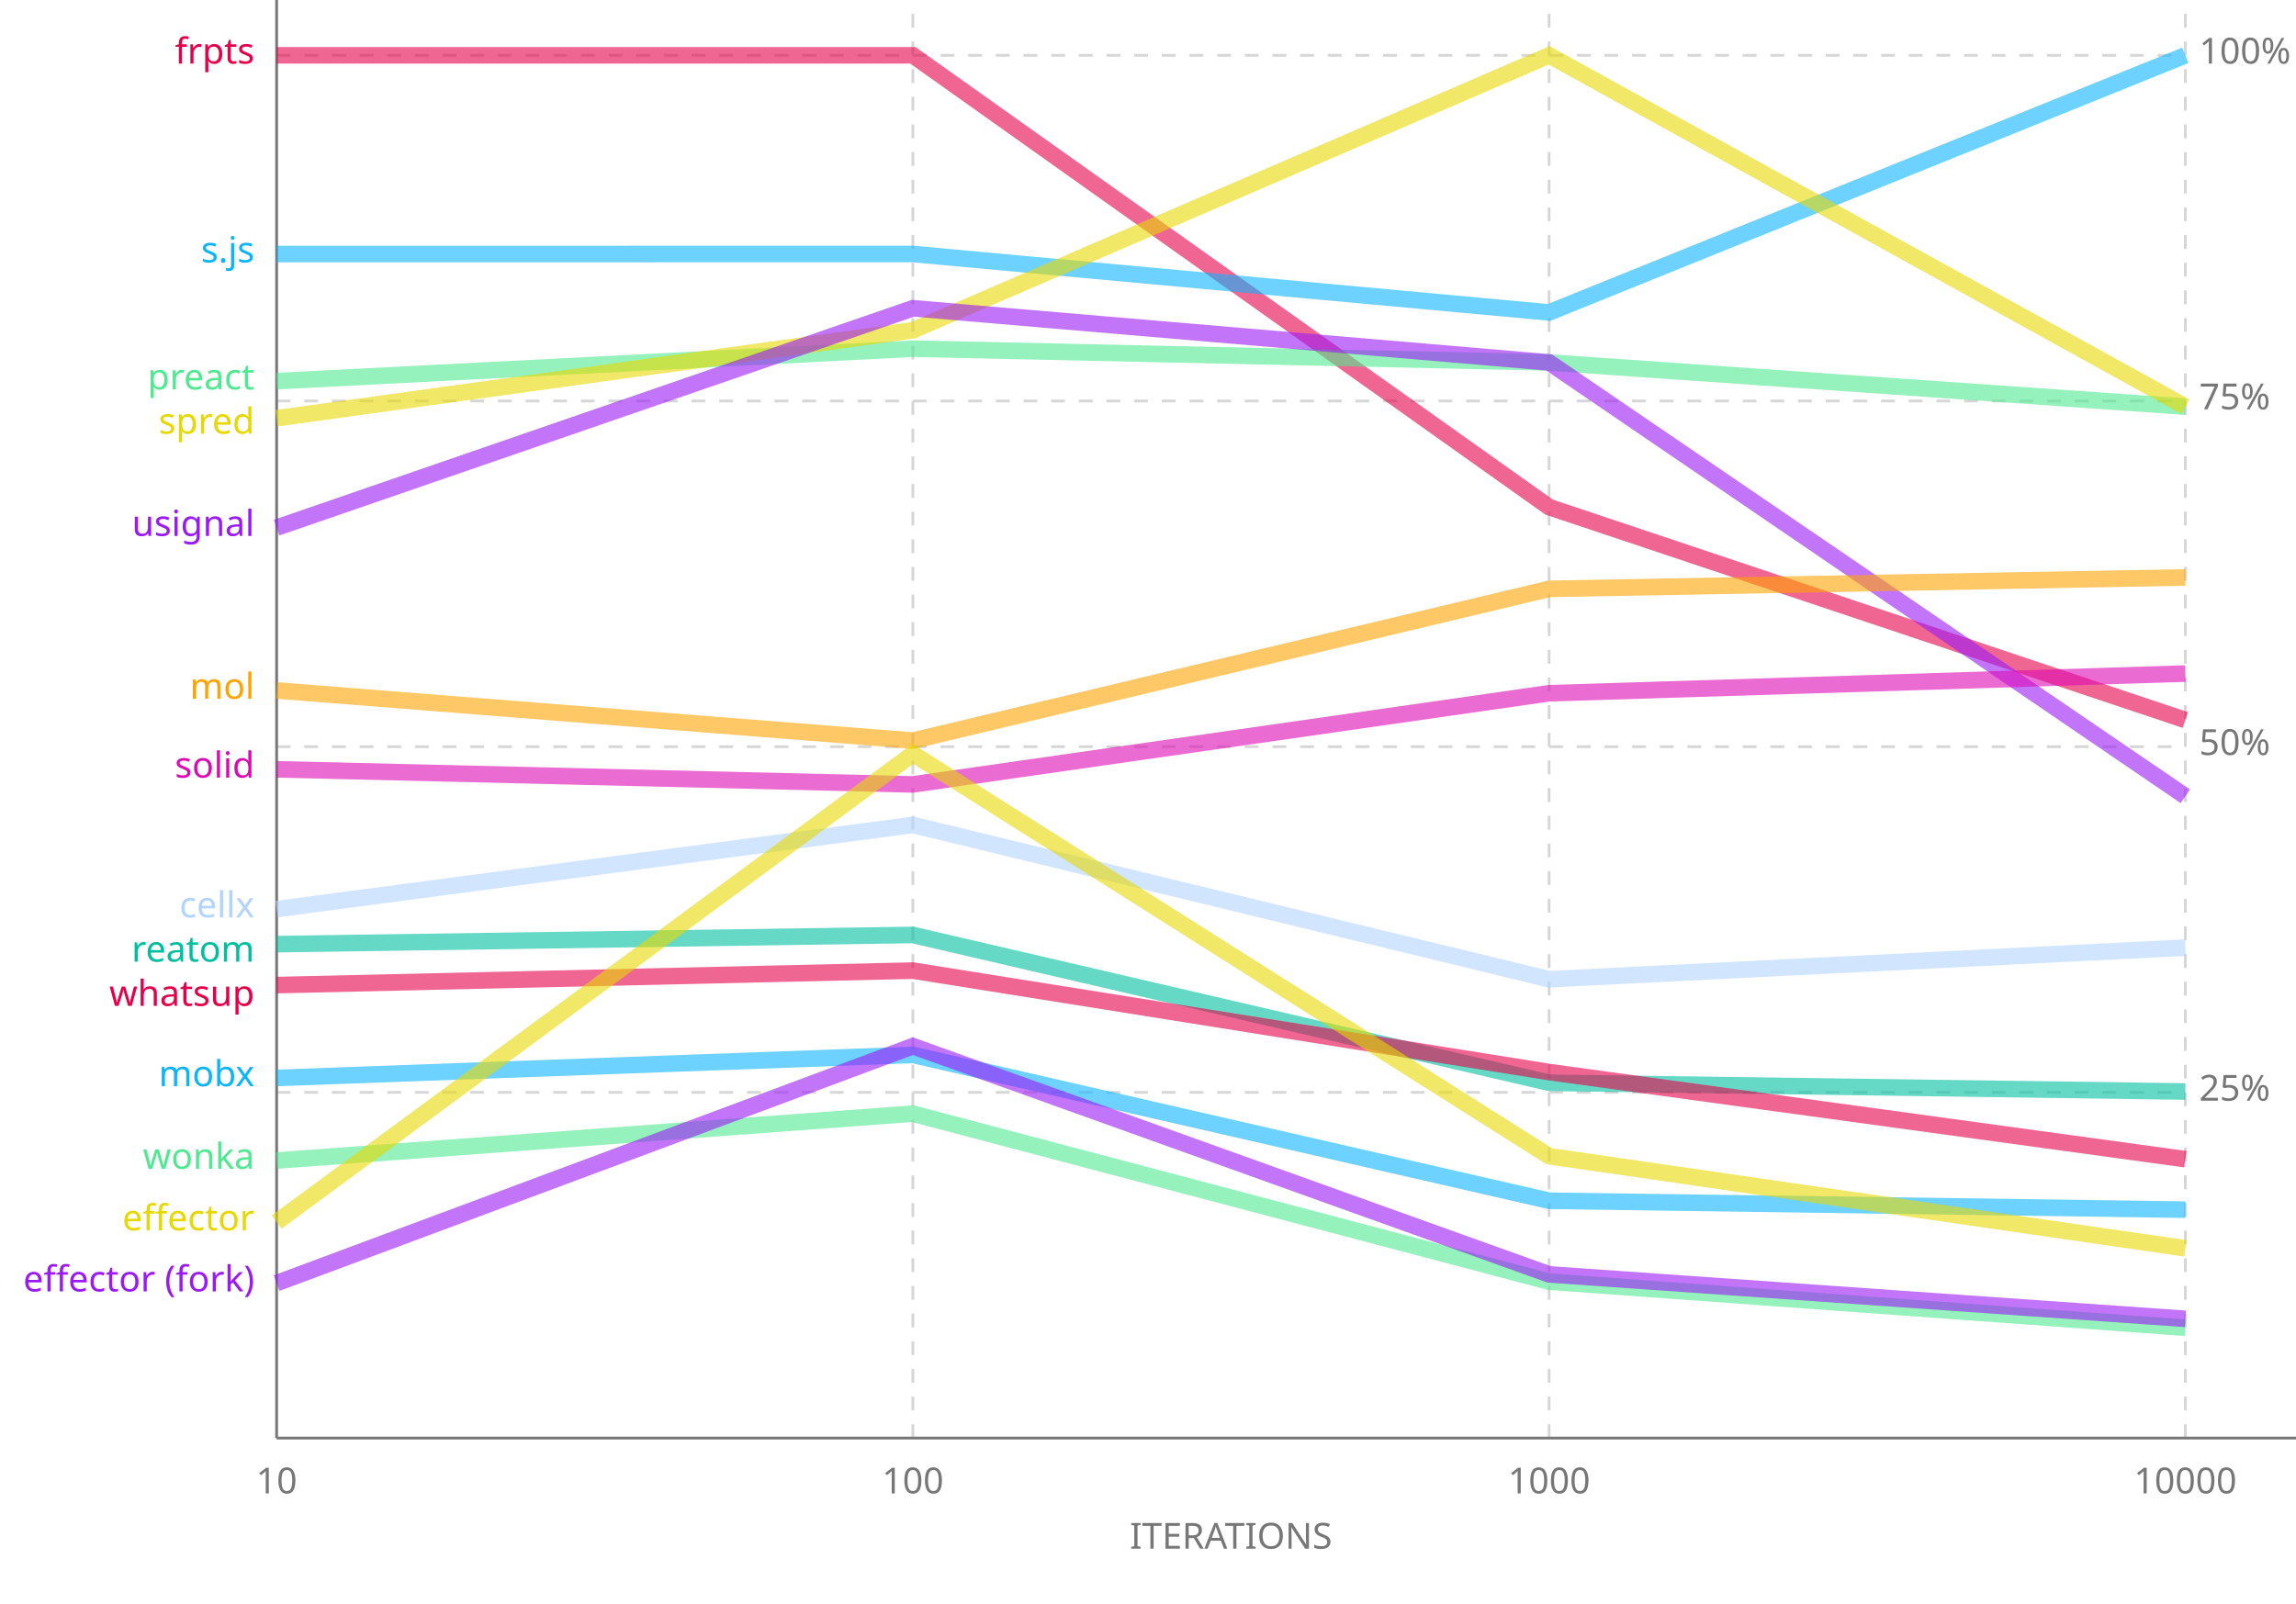
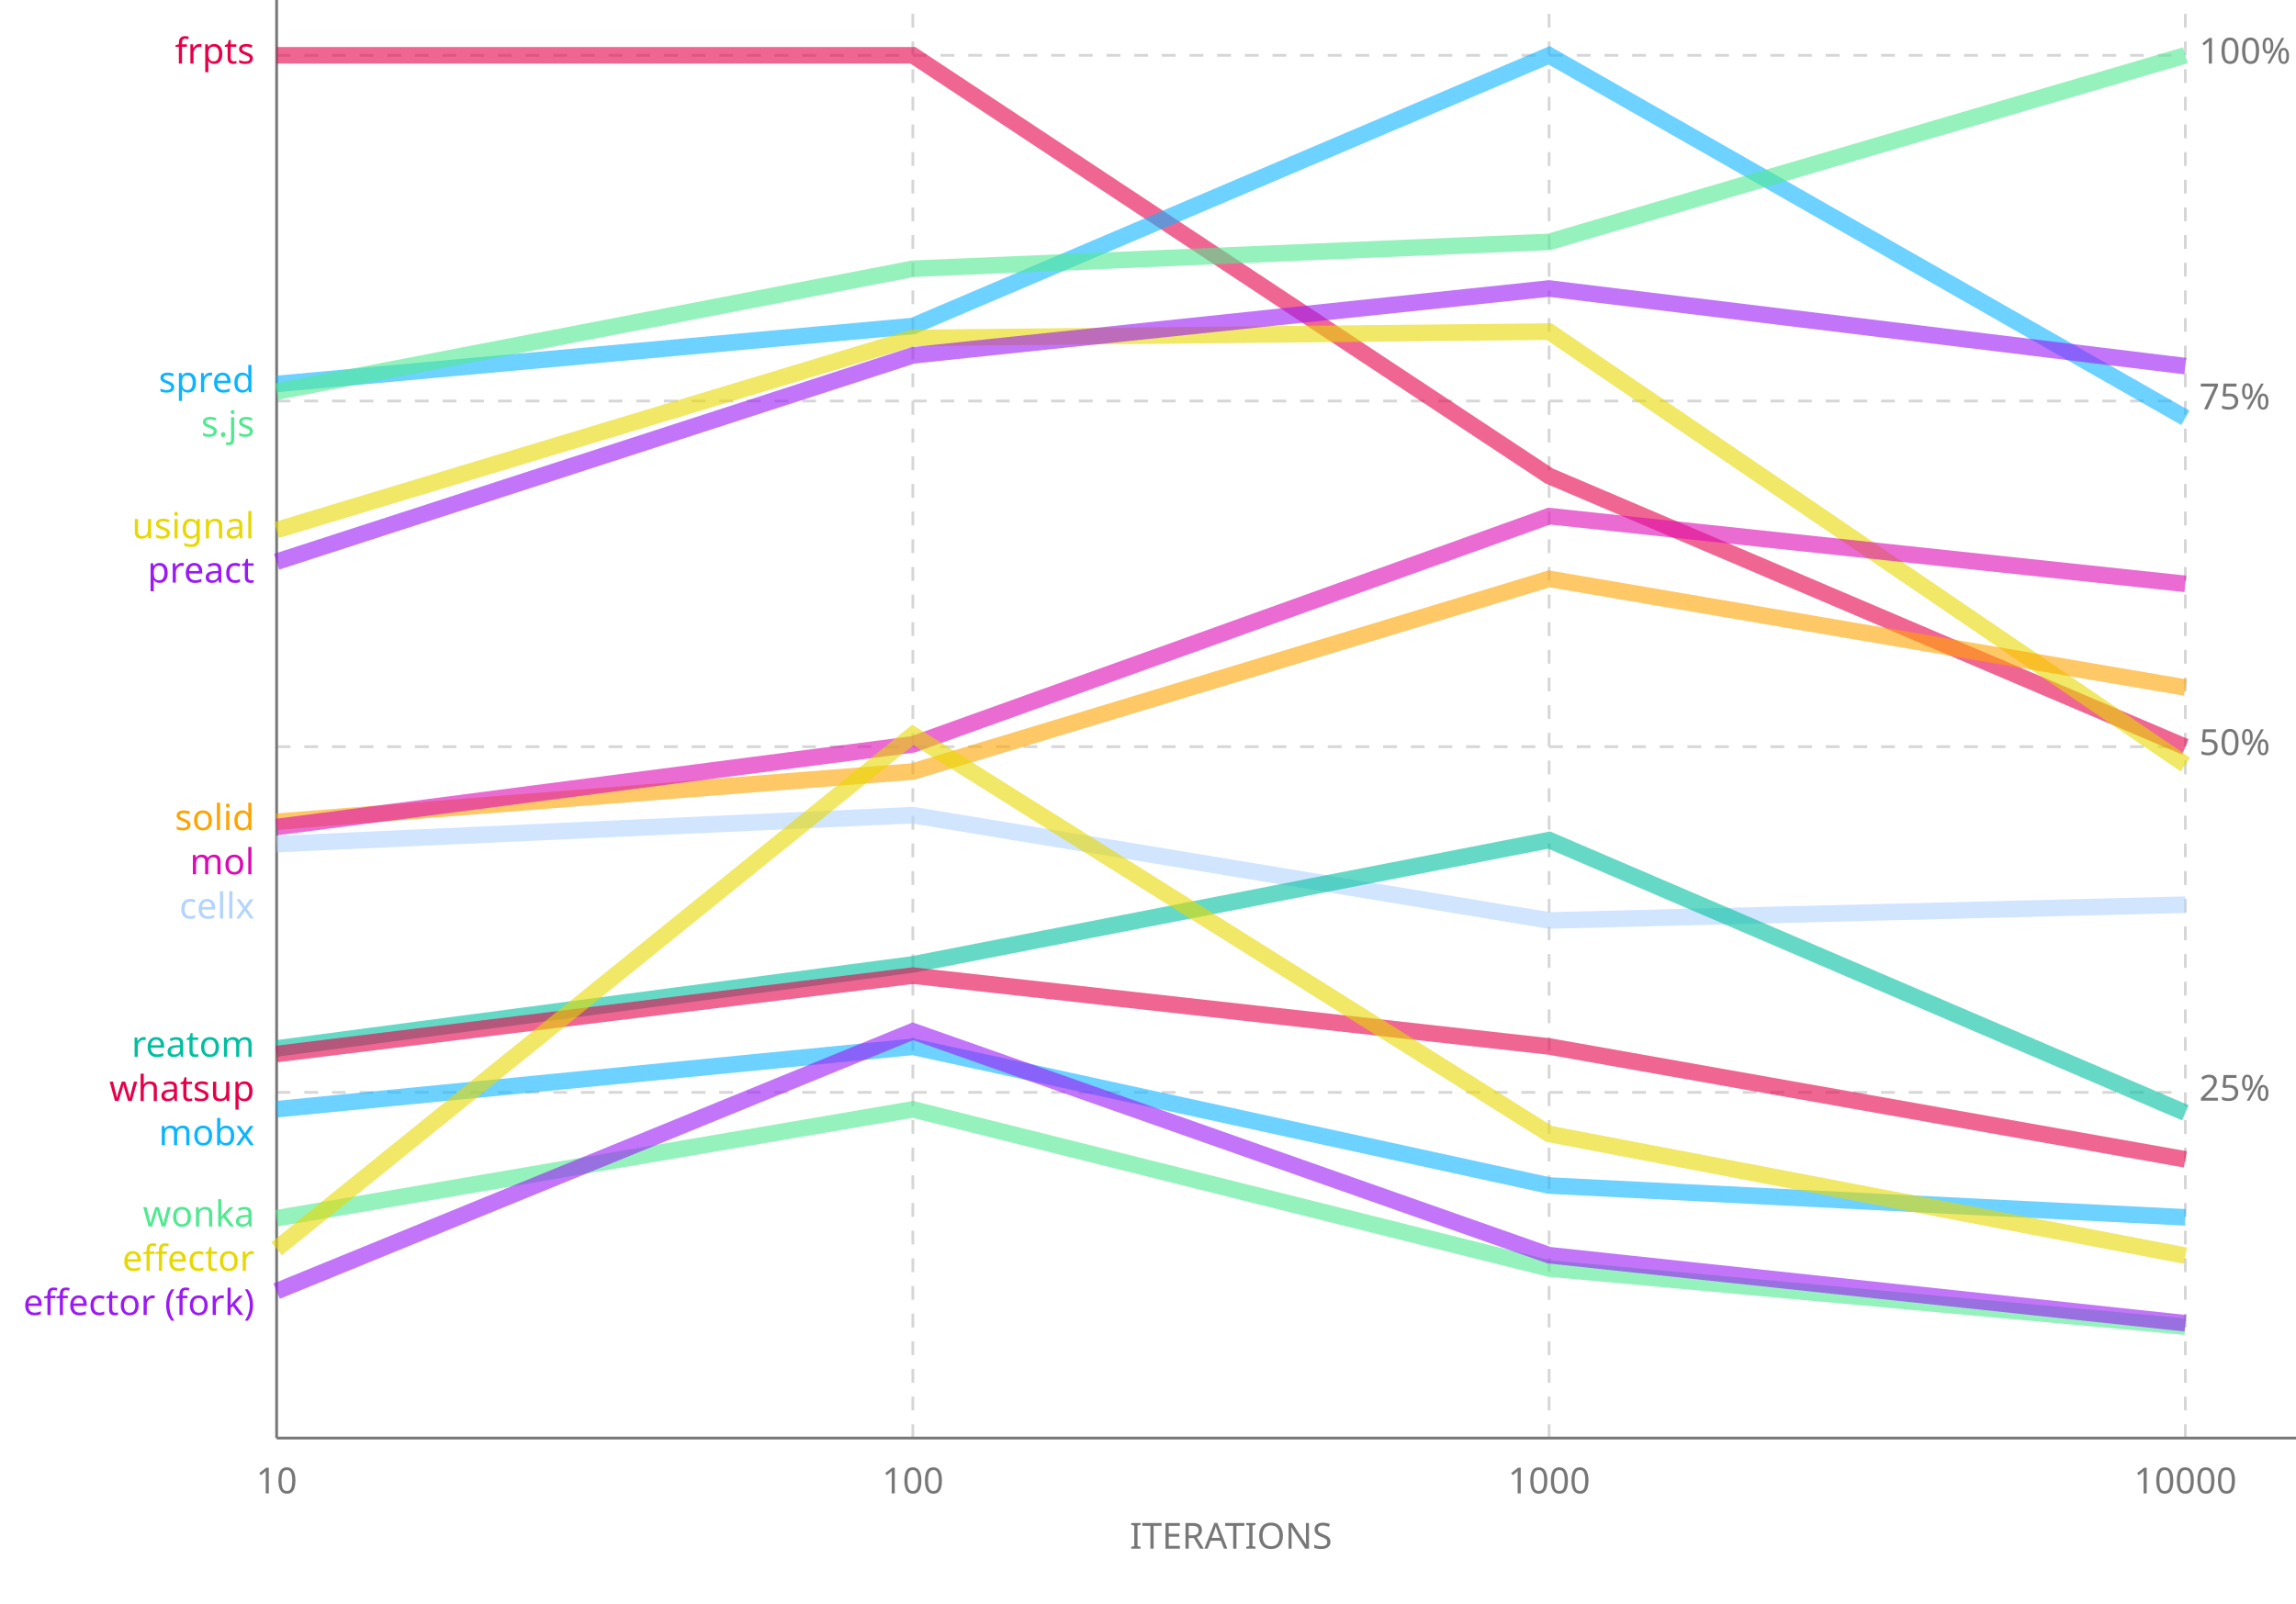
<svg xmlns="http://www.w3.org/2000/svg" id="bench-chart" viewBox="0 0 830 580">
  <style>
    #bench-chart .grid {
      stroke: #777777;
      stroke-width: 1;
    }

    #bench-chart .dashed {
      stroke: #777777;
      opacity: 0.3;
      stroke-width: 1;
      stroke-dasharray: 5, 5;
    }

    #bench-chart .labels {
      fill: #777777;
      font-size: 13px;
      font-family: sans-serif;
    }

    #bench-chart .x-labels {
      text-anchor: middle;
    }

    #bench-chart .y-labels {
      text-anchor: start;
    }

    #bench-chart .lib-label {
      font-size: 13px;
      font-family: sans-serif;
      text-anchor: end;
    }

    #bench-chart .line-med {
      stroke-width: 6;
      opacity: 0.6;
    }
  </style>
  <g class="grid">
    <line x1="100" y1="520" x2="830" y2="520" />
    <line x1="100" y1="520" x2="100" y2="0" />
  </g>
  <g class="dashed">
    <line x1="330" y1="520" x2="330" y2="0" />
    <line x1="560" y1="520" x2="560" y2="0" />
    <line x1="790" y1="520" x2="790" y2="0" />
    <line x1="100" y1="20" x2="790" y2="20" />
    <line x1="100" y1="145" x2="790" y2="145" />
    <line x1="100" y1="270" x2="790" y2="270" />
    <line x1="100" y1="395" x2="790" y2="395" />
  </g>
  <g class="labels x-labels">
    <text x="100" y="540">10</text>
    <text x="330" y="540">100</text>
    <text x="560" y="540">1000</text>
    <text x="790" y="540">10000</text>
    <text x="445" y="560">ITERATIONS</text>
  </g>
  <g class="labels y-labels">
    <text x="795" y="23">100%</text>
    <text x="795" y="148">75%</text>
    <text x="795" y="273">50%</text>
    <text x="795" y="398">25%</text>
  </g>
  <g>
    <text class="lib-label" x="92" y="23" fill="#e60049">frpts</text>
-     <polyline class="line-med" fill="none" stroke="#e60049" points="100,20 330,20 560,183.365 790,260.357" />
+     <polyline class="line-med" fill="none" stroke="#e60049" points="100,20 330,20 560,172.1 790,270.079" />
  </g>
  <g>
-     <text class="lib-label" x="92" y="94.872" fill="#0bb4ff">s.js</text>
-     <polyline class="line-med" fill="none" stroke="#0bb4ff" points="100,91.872 330,91.84 560,112.975 790,20" />
+     <text class="lib-label" x="92" y="141.837" fill="#0bb4ff">spred</text>
+     <polyline class="line-med" fill="none" stroke="#0bb4ff" points="100,138.837 330,117.887 560,20 790,151.088" />
  </g>
  <g>
-     <text class="lib-label" x="92" y="140.817" fill="#50e991">preact</text>
-     <polyline class="line-med" fill="none" stroke="#50e991" points="100,137.817 330,126.084 560,131.062 790,147.044" />
+     <text class="lib-label" x="92" y="157.837" fill="#50e991">s.js</text>
+     <polyline class="line-med" fill="none" stroke="#50e991" points="100,141.624 330,97.179 560,87.466 790,20" />
  </g>
  <g>
-     <text class="lib-label" x="92" y="156.817" fill="#e6d800">spred</text>
-     <polyline class="line-med" fill="none" stroke="#e6d800" points="100,151.23 330,119.429 560,20 790,147.044" />
+     <text class="lib-label" x="92" y="194.656" fill="#e6d800">usignal</text>
+     <polyline class="line-med" fill="none" stroke="#e6d800" points="100,191.656 330,122.193 560,119.91 790,276.461" />
  </g>
  <g>
-     <text class="lib-label" x="92" y="193.793" fill="#9b19f5">usignal</text>
-     <polyline class="line-med" fill="none" stroke="#9b19f5" points="100,190.793 330,111.466 560,131.062 790,287.936" />
+     <text class="lib-label" x="92" y="210.656" fill="#9b19f5">preact</text>
+     <polyline class="line-med" fill="none" stroke="#9b19f5" points="100,203.12 330,128.508 560,104.321 790,132.389" />
  </g>
  <g>
-     <text class="lib-label" x="92" y="252.674" fill="#ffa300">mol</text>
-     <polyline class="line-med" fill="none" stroke="#ffa300" points="100,249.674 330,267.8 560,212.933 790,208.803" />
+     <text class="lib-label" x="92" y="300.135" fill="#ffa300">solid</text>
+     <polyline class="line-med" fill="none" stroke="#ffa300" points="100,297.135 330,278.98 560,209.306 790,248.613" />
  </g>
  <g>
-     <text class="lib-label" x="92" y="281.184" fill="#dc0ab4">solid</text>
-     <polyline class="line-med" fill="none" stroke="#dc0ab4" points="100,278.184 330,283.639 560,250.674 790,243.559" />
+     <text class="lib-label" x="92" y="316.135" fill="#dc0ab4">mol</text>
+     <polyline class="line-med" fill="none" stroke="#dc0ab4" points="100,299.061 330,269.176 560,186.625 790,211.122" />
  </g>
  <g>
-     <text class="lib-label" x="92" y="331.724" fill="#b3d4ff">cellx</text>
-     <polyline class="line-med" fill="none" stroke="#b3d4ff" points="100,328.724 330,298.3 560,354.093 790,342.67" />
+     <text class="lib-label" x="92" y="332.135" fill="#b3d4ff">cellx</text>
+     <polyline class="line-med" fill="none" stroke="#b3d4ff" points="100,305.222 330,294.758 560,332.842 790,327.139" />
  </g>
  <g>
-     <text class="lib-label" x="92" y="347.724" fill="#00bfa0">reatom</text>
-     <polyline class="line-med" fill="none" stroke="#00bfa0" points="100,341.401 330,338.08 560,391.53 790,394.687" />
+     <text class="lib-label" x="92" y="382.108" fill="#00bfa0">reatom</text>
+     <polyline class="line-med" fill="none" stroke="#00bfa0" points="100,379.108 330,348.717 560,303.768 790,402.375" />
  </g>
  <g>
-     <text class="lib-label" x="92" y="363.724" fill="#e60049">whatsup</text>
-     <polyline class="line-med" fill="none" stroke="#e60049" points="100,356.207 330,350.973 560,387.65 790,419.156" />
+     <text class="lib-label" x="92" y="398.108" fill="#e60049">whatsup</text>
+     <polyline class="line-med" fill="none" stroke="#e60049" points="100,381.139 330,352.782 560,378.394 790,419.223" />
  </g>
  <g>
-     <text class="lib-label" x="92" y="392.778" fill="#0bb4ff">mobx</text>
-     <polyline class="line-med" fill="none" stroke="#0bb4ff" points="100,389.778 330,381.441 560,434.196 790,437.411" />
+     <text class="lib-label" x="92" y="414.108" fill="#0bb4ff">mobx</text>
+     <polyline class="line-med" fill="none" stroke="#0bb4ff" points="100,401.083 330,378.523 560,428.692 790,440.185" />
  </g>
  <g>
-     <text class="lib-label" x="92" y="422.648" fill="#50e991">wonka</text>
-     <polyline class="line-med" fill="none" stroke="#50e991" points="100,419.648 330,402.694 560,463.446 790,480.108" />
+     <text class="lib-label" x="92" y="443.498" fill="#50e991">wonka</text>
+     <polyline class="line-med" fill="none" stroke="#50e991" points="100,440.498 330,401.137 560,458.69 790,479.711" />
  </g>
  <g>
-     <text class="lib-label" x="92" y="444.887" fill="#e6d800">effector</text>
-     <polyline class="line-med" fill="none" stroke="#e6d800" points="100,441.887 330,272.589 560,418.083 790,451.399" />
+     <text class="lib-label" x="92" y="459.498" fill="#e6d800">effector</text>
+     <polyline class="line-med" fill="none" stroke="#e6d800" points="100,451.557 330,265.732 560,410.021 790,454.042" />
  </g>
  <g>
-     <text class="lib-label" x="92" y="466.977" fill="#9b19f5">effector (fork)</text>
-     <polyline class="line-med" fill="none" stroke="#9b19f5" points="100,463.977 330,378.282 560,460.815 790,476.887" />
+     <text class="lib-label" x="92" y="475.498" fill="#9b19f5">effector (fork)</text>
+     <polyline class="line-med" fill="none" stroke="#9b19f5" points="100,466.88 330,372.903 560,453.875 790,478.479" />
  </g>
</svg>
